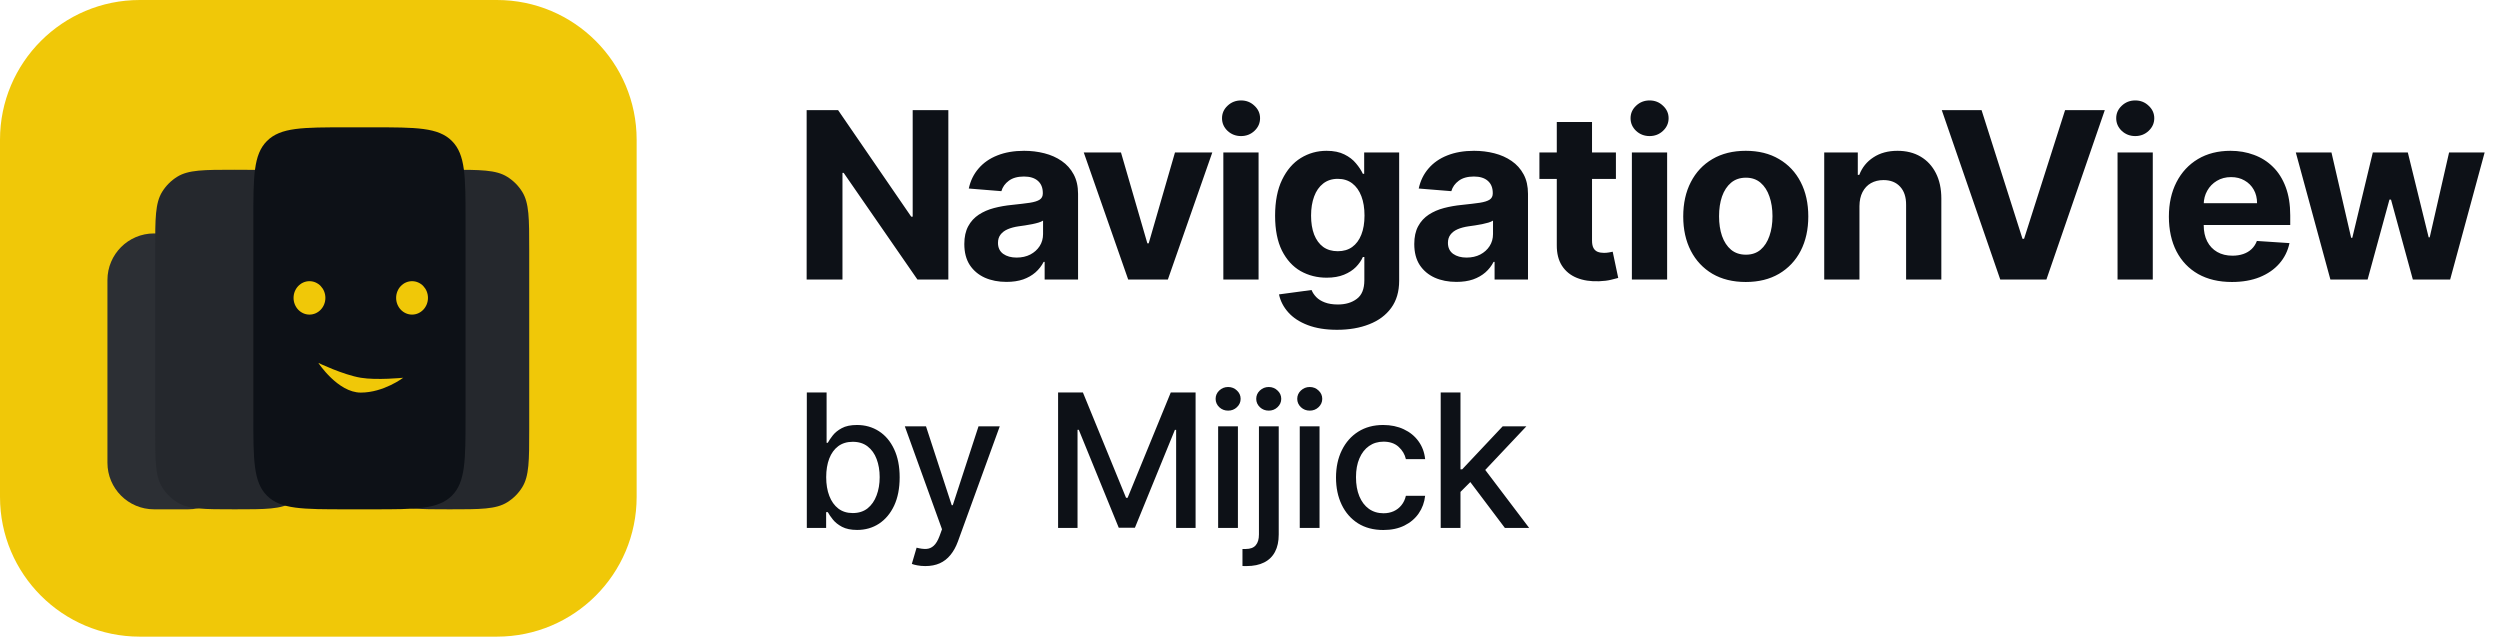
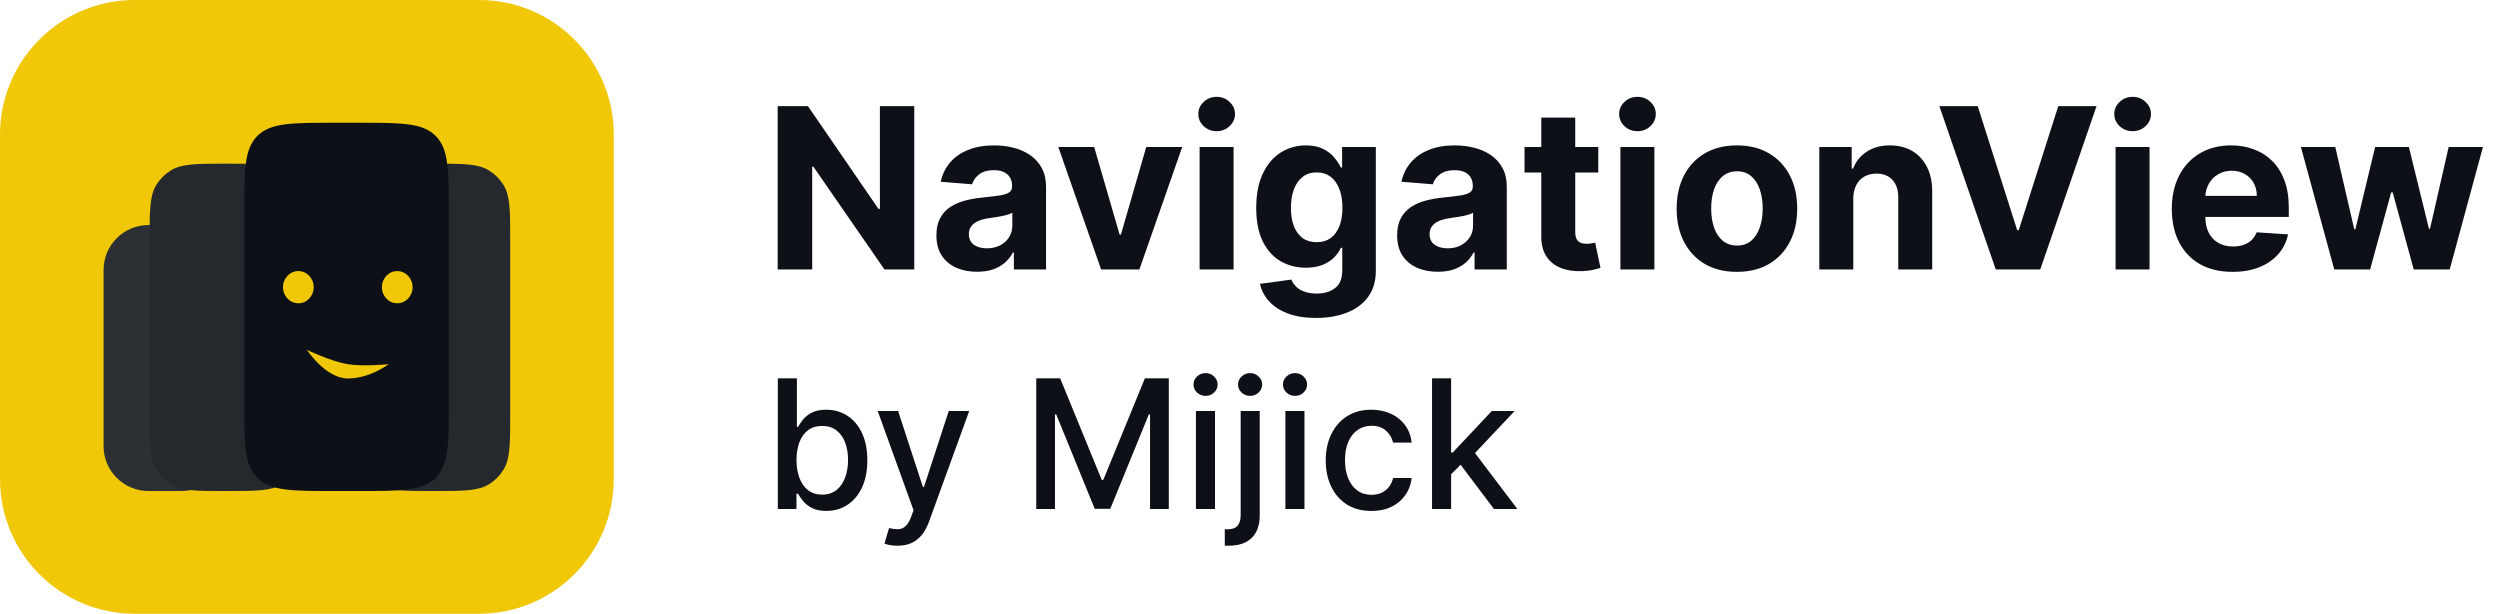
- <svg xmlns="http://www.w3.org/2000/svg" width="161" height="41" viewBox="0 0 161 41" fill="none">
+ <svg xmlns="http://www.w3.org/2000/svg" width="167" height="41" viewBox="0 0 167 41" fill="none">
  <rect width="41" height="41" rx="9" fill="#F0C808" />
  <path d="M23.831 16.058C23.831 14.07 23.831 13.076 24.284 12.349C24.527 11.958 24.856 11.629 25.247 11.386C25.974 10.933 26.968 10.933 28.956 10.933V10.933C30.944 10.933 31.938 10.933 32.665 11.386C33.056 11.629 33.386 11.958 33.629 12.349C34.081 13.076 34.081 14.07 34.081 16.058V27.675C34.081 29.663 34.081 30.657 33.629 31.384C33.386 31.775 33.056 32.105 32.665 32.347C31.938 32.8 30.944 32.8 28.956 32.8V32.8C26.968 32.8 25.974 32.8 25.247 32.347C24.856 32.105 24.527 31.775 24.284 31.384C23.831 30.657 23.831 29.663 23.831 27.675V16.058Z" fill="#25282D" />
  <rect x="6.919" y="15.033" width="8.2" height="17.767" rx="3" fill="#2C2F34" />
  <path d="M9.994 16.058C9.994 14.07 9.994 13.076 10.446 12.349C10.689 11.958 11.019 11.629 11.409 11.386C12.137 10.933 13.131 10.933 15.119 10.933V10.933C17.107 10.933 18.1 10.933 18.828 11.386C19.219 11.629 19.548 11.958 19.791 12.349C20.244 13.076 20.244 14.07 20.244 16.058V27.675C20.244 29.663 20.244 30.657 19.791 31.384C19.548 31.775 19.219 32.105 18.828 32.347C18.1 32.8 17.107 32.8 15.119 32.8V32.8C13.131 32.8 12.137 32.8 11.409 32.347C11.019 32.105 10.689 31.775 10.446 31.384C9.994 30.657 9.994 29.663 9.994 27.675V16.058Z" fill="#25282D" />
  <path d="M16.315 14.2C16.315 11.371 16.315 9.957 17.193 9.079C18.072 8.2 19.486 8.2 22.315 8.2H23.981C26.81 8.2 28.224 8.2 29.103 9.079C29.981 9.957 29.981 11.371 29.981 14.2V26.8C29.981 29.628 29.981 31.043 29.103 31.921C28.224 32.8 26.81 32.8 23.981 32.8H22.315C19.486 32.8 18.072 32.8 17.193 31.921C16.315 31.043 16.315 29.628 16.315 26.8V14.2Z" fill="#0D1117" />
  <path d="M23.233 24.327C22.093 24.136 20.5 23.37 20.5 23.37C20.5 23.37 21.758 25.283 23.233 25.283C24.708 25.283 25.967 24.327 25.967 24.327C25.967 24.327 24.264 24.499 23.233 24.327Z" fill="#F0C808" />
  <ellipse cx="26.536" cy="19.184" rx="1.025" ry="1.076" fill="#F0C808" />
  <ellipse cx="19.93" cy="19.184" rx="1.025" ry="1.076" fill="#F0C808" />
-   <path d="M61.073 7.091V18H59.081L54.334 11.134H54.255V18H51.948V7.091H53.972L58.681 13.952H58.777V7.091H61.073ZM64.819 18.154C64.297 18.154 63.832 18.064 63.423 17.883C63.015 17.698 62.692 17.427 62.454 17.068C62.219 16.706 62.102 16.255 62.102 15.715C62.102 15.26 62.186 14.879 62.353 14.57C62.52 14.261 62.747 14.012 63.035 13.824C63.322 13.636 63.649 13.494 64.015 13.398C64.384 13.302 64.771 13.234 65.176 13.195C65.652 13.146 66.035 13.099 66.326 13.057C66.618 13.011 66.829 12.943 66.96 12.854C67.092 12.766 67.157 12.634 67.157 12.46V12.428C67.157 12.091 67.051 11.83 66.838 11.645C66.628 11.461 66.33 11.368 65.943 11.368C65.534 11.368 65.21 11.459 64.968 11.64C64.727 11.818 64.567 12.041 64.489 12.311L62.39 12.141C62.496 11.643 62.706 11.214 63.019 10.852C63.331 10.486 63.734 10.205 64.228 10.01C64.725 9.811 65.3 9.712 65.954 9.712C66.408 9.712 66.843 9.765 67.258 9.871C67.678 9.978 68.049 10.143 68.372 10.367C68.698 10.591 68.956 10.878 69.144 11.23C69.332 11.578 69.427 11.995 69.427 12.482V18H67.275V16.865H67.211C67.079 17.121 66.903 17.347 66.683 17.542C66.463 17.734 66.198 17.885 65.89 17.995C65.581 18.101 65.224 18.154 64.819 18.154ZM65.469 16.588C65.803 16.588 66.097 16.523 66.353 16.391C66.609 16.256 66.809 16.075 66.955 15.848C67.1 15.621 67.173 15.363 67.173 15.076V14.207C67.102 14.254 67.005 14.296 66.88 14.335C66.76 14.371 66.623 14.405 66.47 14.436C66.317 14.465 66.165 14.492 66.012 14.516C65.859 14.538 65.721 14.557 65.597 14.575C65.33 14.614 65.098 14.676 64.899 14.761C64.7 14.847 64.546 14.962 64.435 15.108C64.325 15.25 64.27 15.427 64.27 15.64C64.27 15.949 64.382 16.185 64.606 16.349C64.833 16.509 65.121 16.588 65.469 16.588ZM78.072 9.818L75.211 18H72.655L69.794 9.818H72.191L73.89 15.672H73.976L75.669 9.818H78.072ZM78.783 18V9.818H81.052V18H78.783ZM79.923 8.763C79.586 8.763 79.296 8.652 79.055 8.428C78.817 8.201 78.698 7.929 78.698 7.613C78.698 7.3 78.817 7.032 79.055 6.809C79.296 6.581 79.586 6.468 79.923 6.468C80.26 6.468 80.548 6.581 80.786 6.809C81.027 7.032 81.148 7.3 81.148 7.613C81.148 7.929 81.027 8.201 80.786 8.428C80.548 8.652 80.26 8.763 79.923 8.763ZM86.106 21.239C85.371 21.239 84.741 21.137 84.215 20.935C83.693 20.736 83.278 20.465 82.969 20.12C82.66 19.776 82.459 19.389 82.367 18.959L84.465 18.677C84.529 18.84 84.631 18.992 84.769 19.135C84.908 19.277 85.09 19.39 85.318 19.476C85.549 19.564 85.829 19.609 86.159 19.609C86.653 19.609 87.06 19.488 87.379 19.246C87.702 19.009 87.864 18.609 87.864 18.048V16.551H87.768C87.669 16.778 87.519 16.993 87.321 17.196C87.122 17.398 86.866 17.563 86.553 17.691C86.241 17.819 85.868 17.883 85.435 17.883C84.821 17.883 84.261 17.741 83.757 17.457C83.256 17.169 82.857 16.73 82.558 16.141C82.264 15.548 82.116 14.799 82.116 13.893C82.116 12.966 82.267 12.192 82.569 11.571C82.871 10.949 83.272 10.484 83.773 10.175C84.277 9.866 84.829 9.712 85.43 9.712C85.888 9.712 86.271 9.79 86.58 9.946C86.889 10.099 87.138 10.29 87.326 10.521C87.518 10.749 87.665 10.972 87.768 11.193H87.853V9.818H90.106V18.08C90.106 18.776 89.936 19.358 89.595 19.827C89.254 20.296 88.782 20.647 88.178 20.882C87.578 21.12 86.887 21.239 86.106 21.239ZM86.154 16.178C86.52 16.178 86.829 16.088 87.081 15.907C87.337 15.722 87.532 15.459 87.667 15.118C87.805 14.774 87.874 14.362 87.874 13.883C87.874 13.403 87.807 12.988 87.672 12.636C87.537 12.281 87.342 12.006 87.086 11.81C86.831 11.615 86.52 11.517 86.154 11.517C85.781 11.517 85.467 11.619 85.211 11.821C84.956 12.02 84.762 12.297 84.631 12.652C84.499 13.007 84.433 13.417 84.433 13.883C84.433 14.355 84.499 14.763 84.631 15.108C84.766 15.448 84.959 15.713 85.211 15.901C85.467 16.086 85.781 16.178 86.154 16.178ZM93.795 18.154C93.273 18.154 92.808 18.064 92.4 17.883C91.991 17.698 91.668 17.427 91.43 17.068C91.196 16.706 91.079 16.255 91.079 15.715C91.079 15.26 91.162 14.879 91.329 14.57C91.496 14.261 91.723 14.012 92.011 13.824C92.299 13.636 92.625 13.494 92.991 13.398C93.36 13.302 93.747 13.234 94.152 13.195C94.628 13.146 95.011 13.099 95.303 13.057C95.594 13.011 95.805 12.943 95.937 12.854C96.068 12.766 96.134 12.634 96.134 12.46V12.428C96.134 12.091 96.027 11.83 95.814 11.645C95.605 11.461 95.306 11.368 94.919 11.368C94.511 11.368 94.186 11.459 93.944 11.64C93.703 11.818 93.543 12.041 93.465 12.311L91.366 12.141C91.473 11.643 91.682 11.214 91.995 10.852C92.307 10.486 92.71 10.205 93.204 10.01C93.701 9.811 94.276 9.712 94.93 9.712C95.384 9.712 95.819 9.765 96.235 9.871C96.654 9.978 97.025 10.143 97.348 10.367C97.675 10.591 97.932 10.878 98.121 11.23C98.309 11.578 98.403 11.995 98.403 12.482V18H96.251V16.865H96.187C96.056 17.121 95.88 17.347 95.66 17.542C95.439 17.734 95.175 17.885 94.866 17.995C94.557 18.101 94.2 18.154 93.795 18.154ZM94.445 16.588C94.779 16.588 95.074 16.523 95.329 16.391C95.585 16.256 95.786 16.075 95.931 15.848C96.077 15.621 96.15 15.363 96.15 15.076V14.207C96.079 14.254 95.981 14.296 95.857 14.335C95.736 14.371 95.599 14.405 95.447 14.436C95.294 14.465 95.141 14.492 94.989 14.516C94.836 14.538 94.697 14.557 94.573 14.575C94.307 14.614 94.074 14.676 93.875 14.761C93.676 14.847 93.522 14.962 93.412 15.108C93.302 15.25 93.247 15.427 93.247 15.64C93.247 15.949 93.359 16.185 93.582 16.349C93.809 16.509 94.097 16.588 94.445 16.588ZM104.065 9.818V11.523H99.138V9.818H104.065ZM100.257 7.858H102.526V15.486C102.526 15.695 102.558 15.859 102.622 15.976C102.686 16.09 102.774 16.169 102.888 16.216C103.005 16.262 103.14 16.285 103.293 16.285C103.399 16.285 103.506 16.276 103.612 16.258C103.719 16.237 103.801 16.221 103.858 16.21L104.214 17.899C104.101 17.934 103.941 17.975 103.735 18.021C103.529 18.071 103.279 18.101 102.984 18.112C102.437 18.133 101.958 18.06 101.546 17.893C101.137 17.727 100.82 17.467 100.592 17.116C100.365 16.764 100.253 16.32 100.257 15.784V7.858ZM105.093 18V9.818H107.363V18H105.093ZM106.233 8.763C105.896 8.763 105.607 8.652 105.365 8.428C105.127 8.201 105.008 7.929 105.008 7.613C105.008 7.3 105.127 7.032 105.365 6.809C105.607 6.581 105.896 6.468 106.233 6.468C106.571 6.468 106.858 6.581 107.096 6.809C107.338 7.032 107.458 7.3 107.458 7.613C107.458 7.929 107.338 8.201 107.096 8.428C106.858 8.652 106.571 8.763 106.233 8.763ZM112.427 18.16C111.6 18.16 110.884 17.984 110.28 17.633C109.68 17.277 109.217 16.784 108.89 16.152C108.563 15.516 108.4 14.779 108.4 13.941C108.4 13.096 108.563 12.357 108.89 11.725C109.217 11.089 109.68 10.596 110.28 10.244C110.884 9.889 111.6 9.712 112.427 9.712C113.254 9.712 113.968 9.889 114.568 10.244C115.172 10.596 115.637 11.089 115.964 11.725C116.291 12.357 116.454 13.096 116.454 13.941C116.454 14.779 116.291 15.516 115.964 16.152C115.637 16.784 115.172 17.277 114.568 17.633C113.968 17.984 113.254 18.16 112.427 18.16ZM112.438 16.402C112.814 16.402 113.128 16.296 113.381 16.082C113.633 15.866 113.823 15.571 113.951 15.198C114.082 14.825 114.148 14.401 114.148 13.925C114.148 13.449 114.082 13.025 113.951 12.652C113.823 12.279 113.633 11.984 113.381 11.768C113.128 11.551 112.814 11.443 112.438 11.443C112.058 11.443 111.738 11.551 111.479 11.768C111.223 11.984 111.03 12.279 110.898 12.652C110.77 13.025 110.707 13.449 110.707 13.925C110.707 14.401 110.77 14.825 110.898 15.198C111.03 15.571 111.223 15.866 111.479 16.082C111.738 16.296 112.058 16.402 112.438 16.402ZM119.749 13.27V18H117.48V9.818H119.642V11.262H119.738C119.919 10.786 120.223 10.409 120.649 10.133C121.075 9.852 121.592 9.712 122.199 9.712C122.767 9.712 123.263 9.836 123.685 10.085C124.108 10.333 124.436 10.688 124.671 11.15C124.905 11.608 125.022 12.155 125.022 12.79V18H122.753V13.195C122.757 12.695 122.629 12.304 122.369 12.023C122.11 11.739 121.753 11.597 121.299 11.597C120.993 11.597 120.724 11.663 120.489 11.794C120.258 11.926 120.077 12.117 119.946 12.37C119.818 12.618 119.752 12.918 119.749 13.27ZM127.612 7.091L130.249 15.379H130.35L132.992 7.091H135.549L131.789 18H128.816L125.05 7.091H127.612ZM136.37 18V9.818H138.639V18H136.37ZM137.51 8.763C137.172 8.763 136.883 8.652 136.641 8.428C136.403 8.201 136.284 7.929 136.284 7.613C136.284 7.3 136.403 7.032 136.641 6.809C136.883 6.581 137.172 6.468 137.51 6.468C137.847 6.468 138.135 6.581 138.372 6.809C138.614 7.032 138.735 7.3 138.735 7.613C138.735 7.929 138.614 8.201 138.372 8.428C138.135 8.652 137.847 8.763 137.51 8.763ZM143.735 18.16C142.894 18.16 142.169 17.989 141.562 17.648C140.958 17.304 140.493 16.817 140.166 16.189C139.84 15.557 139.676 14.809 139.676 13.946C139.676 13.105 139.84 12.366 140.166 11.73C140.493 11.095 140.953 10.599 141.546 10.244C142.143 9.889 142.842 9.712 143.645 9.712C144.184 9.712 144.687 9.799 145.152 9.973C145.621 10.143 146.029 10.401 146.377 10.745C146.729 11.089 147.002 11.523 147.198 12.045C147.393 12.563 147.491 13.171 147.491 13.867V14.49H140.582V13.084H145.355C145.355 12.757 145.284 12.467 145.141 12.215C144.999 11.963 144.802 11.766 144.55 11.624C144.302 11.478 144.012 11.405 143.682 11.405C143.337 11.405 143.032 11.485 142.766 11.645C142.503 11.802 142.297 12.013 142.148 12.279C141.999 12.542 141.922 12.835 141.919 13.158V14.495C141.919 14.9 141.993 15.25 142.143 15.544C142.295 15.839 142.51 16.066 142.787 16.226C143.064 16.386 143.393 16.466 143.772 16.466C144.025 16.466 144.255 16.43 144.465 16.359C144.674 16.288 144.854 16.182 145.003 16.04C145.152 15.898 145.266 15.724 145.344 15.518L147.443 15.656C147.336 16.16 147.118 16.601 146.787 16.977C146.461 17.35 146.038 17.641 145.52 17.851C145.005 18.057 144.41 18.16 143.735 18.16ZM150.077 18L147.85 9.818H150.146L151.414 15.315H151.488L152.809 9.818H155.063L156.405 15.283H156.474L157.721 9.818H160.011L157.79 18H155.387L153.981 12.854H153.88L152.474 18H150.077Z" fill="#0D1117" />
-   <path d="M51.959 34V25.273H53.233V28.516H53.31C53.383 28.379 53.49 28.222 53.629 28.043C53.769 27.864 53.962 27.707 54.209 27.574C54.456 27.438 54.783 27.369 55.189 27.369C55.717 27.369 56.189 27.503 56.604 27.77C57.019 28.037 57.344 28.422 57.58 28.925C57.818 29.428 57.938 30.033 57.938 30.74C57.938 31.447 57.82 32.054 57.584 32.56C57.348 33.062 57.024 33.45 56.612 33.723C56.2 33.993 55.73 34.128 55.202 34.128C54.804 34.128 54.479 34.061 54.226 33.928C53.976 33.794 53.78 33.638 53.638 33.459C53.496 33.28 53.386 33.121 53.31 32.981H53.203V34H51.959ZM53.207 30.727C53.207 31.188 53.274 31.591 53.408 31.938C53.541 32.284 53.734 32.555 53.987 32.751C54.24 32.945 54.55 33.041 54.916 33.041C55.297 33.041 55.615 32.94 55.871 32.739C56.126 32.534 56.32 32.257 56.45 31.908C56.584 31.558 56.651 31.165 56.651 30.727C56.651 30.296 56.585 29.908 56.455 29.564C56.327 29.22 56.133 28.949 55.875 28.75C55.619 28.551 55.3 28.452 54.916 28.452C54.547 28.452 54.234 28.547 53.979 28.737C53.726 28.928 53.534 29.193 53.403 29.534C53.273 29.875 53.207 30.273 53.207 30.727ZM59.591 36.455C59.401 36.455 59.227 36.439 59.071 36.408C58.915 36.379 58.798 36.348 58.722 36.314L59.029 35.27C59.261 35.332 59.469 35.359 59.651 35.351C59.833 35.342 59.993 35.274 60.132 35.146C60.274 35.019 60.399 34.81 60.507 34.52L60.665 34.085L58.27 27.454H59.634L61.291 32.534H61.359L63.017 27.454H64.385L61.688 34.874C61.563 35.215 61.404 35.503 61.21 35.739C61.017 35.977 60.787 36.156 60.52 36.276C60.253 36.395 59.943 36.455 59.591 36.455ZM68.141 25.273H69.739L72.517 32.057H72.619L75.398 25.273H76.996V34H75.743V27.685H75.662L73.088 33.987H72.048L69.474 27.68H69.393V34H68.141V25.273ZM78.448 34V27.454H79.722V34H78.448ZM79.091 26.445C78.87 26.445 78.679 26.371 78.52 26.223C78.364 26.072 78.286 25.893 78.286 25.686C78.286 25.476 78.364 25.297 78.52 25.149C78.679 24.999 78.87 24.923 79.091 24.923C79.313 24.923 79.502 24.999 79.658 25.149C79.817 25.297 79.897 25.476 79.897 25.686C79.897 25.893 79.817 26.072 79.658 26.223C79.502 26.371 79.313 26.445 79.091 26.445ZM81.076 27.454H82.35V34.426C82.35 34.864 82.271 35.233 82.112 35.534C81.955 35.835 81.722 36.064 81.413 36.22C81.106 36.376 80.727 36.455 80.275 36.455C80.23 36.455 80.187 36.455 80.147 36.455C80.105 36.455 80.06 36.453 80.015 36.45V35.355C80.055 35.355 80.09 35.355 80.121 35.355C80.15 35.355 80.183 35.355 80.219 35.355C80.521 35.355 80.738 35.274 80.871 35.112C81.008 34.953 81.076 34.722 81.076 34.418V27.454ZM81.707 26.445C81.485 26.445 81.295 26.371 81.136 26.223C80.98 26.072 80.901 25.893 80.901 25.686C80.901 25.476 80.98 25.297 81.136 25.149C81.295 24.999 81.485 24.923 81.707 24.923C81.928 24.923 82.117 24.999 82.273 25.149C82.433 25.297 82.512 25.476 82.512 25.686C82.512 25.893 82.433 26.072 82.273 26.223C82.117 26.371 81.928 26.445 81.707 26.445ZM83.704 34V27.454H84.978V34H83.704ZM84.348 26.445C84.126 26.445 83.936 26.371 83.777 26.223C83.621 26.072 83.542 25.893 83.542 25.686C83.542 25.476 83.621 25.297 83.777 25.149C83.936 24.999 84.126 24.923 84.348 24.923C84.569 24.923 84.758 24.999 84.915 25.149C85.074 25.297 85.153 25.476 85.153 25.686C85.153 25.893 85.074 26.072 84.915 26.223C84.758 26.371 84.569 26.445 84.348 26.445ZM89.09 34.132C88.456 34.132 87.911 33.989 87.453 33.702C86.999 33.412 86.649 33.013 86.405 32.504C86.161 31.996 86.039 31.413 86.039 30.757C86.039 30.092 86.164 29.506 86.414 28.997C86.664 28.486 87.016 28.087 87.47 27.8C87.925 27.513 88.46 27.369 89.077 27.369C89.574 27.369 90.017 27.462 90.406 27.646C90.796 27.828 91.11 28.084 91.348 28.413C91.59 28.743 91.733 29.128 91.779 29.568H90.539C90.47 29.261 90.314 28.997 90.07 28.776C89.828 28.554 89.504 28.443 89.098 28.443C88.743 28.443 88.432 28.537 88.165 28.724C87.901 28.909 87.695 29.173 87.547 29.517C87.399 29.858 87.326 30.261 87.326 30.727C87.326 31.204 87.398 31.616 87.543 31.963C87.688 32.31 87.892 32.578 88.156 32.769C88.424 32.959 88.737 33.054 89.098 33.054C89.34 33.054 89.558 33.01 89.754 32.922C89.953 32.831 90.12 32.702 90.253 32.534C90.389 32.367 90.485 32.165 90.539 31.929H91.779C91.733 32.352 91.595 32.73 91.365 33.062C91.135 33.395 90.827 33.656 90.441 33.847C90.057 34.037 89.607 34.132 89.09 34.132ZM93.953 31.78L93.945 30.224H94.166L96.774 27.454H98.3L95.325 30.608H95.125L93.953 31.78ZM92.781 34V25.273H94.055V34H92.781ZM96.915 34L94.571 30.889L95.449 29.999L98.479 34H96.915Z" fill="#0D1117" />
+   <path d="M61.073 7.091V18H59.081L54.334 11.134H54.255V18H51.948V7.091H53.972L58.681 13.952H58.777V7.091H61.073ZM65.269 18.154C64.747 18.154 64.282 18.064 63.873 17.883C63.465 17.698 63.142 17.427 62.904 17.068C62.669 16.706 62.552 16.255 62.552 15.715C62.552 15.26 62.636 14.879 62.803 14.57C62.969 14.261 63.197 14.012 63.484 13.824C63.772 13.636 64.099 13.494 64.465 13.398C64.834 13.302 65.221 13.234 65.626 13.195C66.102 13.146 66.485 13.099 66.776 13.057C67.068 13.011 67.279 12.943 67.41 12.854C67.542 12.766 67.607 12.634 67.607 12.46V12.428C67.607 12.091 67.501 11.83 67.288 11.645C67.078 11.461 66.78 11.368 66.393 11.368C65.984 11.368 65.659 11.459 65.418 11.64C65.177 11.818 65.017 12.041 64.939 12.311L62.84 12.141C62.947 11.643 63.156 11.214 63.468 10.852C63.781 10.486 64.184 10.205 64.678 10.01C65.175 9.811 65.75 9.712 66.403 9.712C66.858 9.712 67.293 9.765 67.709 9.871C68.128 9.978 68.499 10.143 68.822 10.367C69.148 10.591 69.406 10.878 69.594 11.23C69.782 11.578 69.876 11.995 69.876 12.482V18H67.725V16.865H67.661C67.529 17.121 67.353 17.347 67.133 17.542C66.913 17.734 66.648 17.885 66.34 17.995C66.031 18.101 65.674 18.154 65.269 18.154ZM65.919 16.588C66.253 16.588 66.547 16.523 66.803 16.391C67.059 16.256 67.259 16.075 67.405 15.848C67.55 15.621 67.623 15.363 67.623 15.076V14.207C67.552 14.254 67.455 14.296 67.33 14.335C67.21 14.371 67.073 14.405 66.92 14.436C66.767 14.465 66.615 14.492 66.462 14.516C66.309 14.538 66.171 14.557 66.047 14.575C65.78 14.614 65.548 14.676 65.349 14.761C65.15 14.847 64.996 14.962 64.885 15.108C64.775 15.25 64.72 15.427 64.72 15.64C64.72 15.949 64.832 16.185 65.056 16.349C65.283 16.509 65.571 16.588 65.919 16.588ZM78.972 9.818L76.111 18H73.555L70.694 9.818H73.091L74.79 15.672H74.876L76.57 9.818H78.972ZM80.133 18V9.818H82.402V18H80.133ZM81.273 8.763C80.936 8.763 80.646 8.652 80.405 8.428C80.167 8.201 80.048 7.929 80.048 7.613C80.048 7.3 80.167 7.032 80.405 6.809C80.646 6.581 80.936 6.468 81.273 6.468C81.61 6.468 81.898 6.581 82.136 6.809C82.377 7.032 82.498 7.3 82.498 7.613C82.498 7.929 82.377 8.201 82.136 8.428C81.898 8.652 81.61 8.763 81.273 8.763ZM87.906 21.239C87.171 21.239 86.541 21.137 86.015 20.935C85.493 20.736 85.078 20.465 84.769 20.12C84.46 19.776 84.259 19.389 84.167 18.959L86.265 18.677C86.329 18.84 86.431 18.992 86.569 19.135C86.708 19.277 86.89 19.39 87.118 19.476C87.349 19.564 87.629 19.609 87.959 19.609C88.453 19.609 88.86 19.488 89.179 19.246C89.502 19.009 89.664 18.609 89.664 18.048V16.551H89.568C89.469 16.778 89.319 16.993 89.121 17.196C88.922 17.398 88.666 17.563 88.353 17.691C88.041 17.819 87.668 17.883 87.235 17.883C86.621 17.883 86.061 17.741 85.557 17.457C85.056 17.169 84.657 16.73 84.359 16.141C84.064 15.548 83.916 14.799 83.916 13.893C83.916 12.966 84.067 12.192 84.369 11.571C84.671 10.949 85.072 10.484 85.573 10.175C86.077 9.866 86.629 9.712 87.23 9.712C87.688 9.712 88.071 9.79 88.38 9.946C88.689 10.099 88.938 10.29 89.126 10.521C89.318 10.749 89.465 10.972 89.568 11.193H89.653V9.818H91.906V18.08C91.906 18.776 91.736 19.358 91.395 19.827C91.054 20.296 90.582 20.647 89.978 20.882C89.378 21.12 88.687 21.239 87.906 21.239ZM87.954 16.178C88.32 16.178 88.629 16.088 88.881 15.907C89.136 15.722 89.332 15.459 89.467 15.118C89.605 14.774 89.674 14.362 89.674 13.883C89.674 13.403 89.607 12.988 89.472 12.636C89.337 12.281 89.142 12.006 88.886 11.81C88.63 11.615 88.32 11.517 87.954 11.517C87.581 11.517 87.267 11.619 87.011 11.821C86.755 12.02 86.562 12.297 86.431 12.652C86.299 13.007 86.234 13.417 86.234 13.883C86.234 14.355 86.299 14.763 86.431 15.108C86.566 15.448 86.759 15.713 87.011 15.901C87.267 16.086 87.581 16.178 87.954 16.178ZM96.045 18.154C95.523 18.154 95.058 18.064 94.65 17.883C94.241 17.698 93.918 17.427 93.68 17.068C93.446 16.706 93.329 16.255 93.329 15.715C93.329 15.26 93.412 14.879 93.579 14.57C93.746 14.261 93.973 14.012 94.261 13.824C94.549 13.636 94.875 13.494 95.241 13.398C95.61 13.302 95.997 13.234 96.402 13.195C96.878 13.146 97.261 13.099 97.553 13.057C97.844 13.011 98.055 12.943 98.187 12.854C98.318 12.766 98.384 12.634 98.384 12.46V12.428C98.384 12.091 98.277 11.83 98.064 11.645C97.855 11.461 97.556 11.368 97.169 11.368C96.761 11.368 96.436 11.459 96.194 11.64C95.953 11.818 95.793 12.041 95.715 12.311L93.616 12.141C93.723 11.643 93.932 11.214 94.245 10.852C94.557 10.486 94.96 10.205 95.454 10.01C95.951 9.811 96.526 9.712 97.18 9.712C97.634 9.712 98.069 9.765 98.485 9.871C98.904 9.978 99.275 10.143 99.598 10.367C99.925 10.591 100.182 10.878 100.371 11.23C100.559 11.578 100.653 11.995 100.653 12.482V18H98.501V16.865H98.437C98.306 17.121 98.13 17.347 97.91 17.542C97.689 17.734 97.425 17.885 97.116 17.995C96.807 18.101 96.45 18.154 96.045 18.154ZM96.695 16.588C97.029 16.588 97.324 16.523 97.579 16.391C97.835 16.256 98.036 16.075 98.181 15.848C98.327 15.621 98.4 15.363 98.4 15.076V14.207C98.329 14.254 98.231 14.296 98.107 14.335C97.986 14.371 97.849 14.405 97.697 14.436C97.544 14.465 97.391 14.492 97.239 14.516C97.086 14.538 96.947 14.557 96.823 14.575C96.557 14.614 96.324 14.676 96.125 14.761C95.926 14.847 95.772 14.962 95.662 15.108C95.552 15.25 95.497 15.427 95.497 15.64C95.497 15.949 95.609 16.185 95.832 16.349C96.059 16.509 96.347 16.588 96.695 16.588ZM106.765 9.818V11.523H101.838V9.818H106.765ZM102.957 7.858H105.226V15.486C105.226 15.695 105.258 15.859 105.322 15.976C105.386 16.09 105.474 16.169 105.588 16.216C105.705 16.262 105.84 16.285 105.993 16.285C106.099 16.285 106.206 16.276 106.312 16.258C106.419 16.237 106.501 16.221 106.558 16.21L106.914 17.899C106.801 17.934 106.641 17.975 106.435 18.021C106.229 18.071 105.979 18.101 105.684 18.112C105.137 18.133 104.658 18.06 104.246 17.893C103.837 17.727 103.52 17.467 103.292 17.116C103.065 16.764 102.953 16.32 102.957 15.784V7.858ZM108.243 18V9.818H110.513V18H108.243ZM109.383 8.763C109.046 8.763 108.757 8.652 108.515 8.428C108.277 8.201 108.158 7.929 108.158 7.613C108.158 7.3 108.277 7.032 108.515 6.809C108.757 6.581 109.046 6.468 109.383 6.468C109.721 6.468 110.008 6.581 110.246 6.809C110.488 7.032 110.608 7.3 110.608 7.613C110.608 7.929 110.488 8.201 110.246 8.428C110.008 8.652 109.721 8.763 109.383 8.763ZM116.027 18.16C115.2 18.16 114.484 17.984 113.88 17.633C113.28 17.277 112.817 16.784 112.49 16.152C112.163 15.516 112 14.779 112 13.941C112 13.096 112.163 12.357 112.49 11.725C112.817 11.089 113.28 10.596 113.88 10.244C114.484 9.889 115.2 9.712 116.027 9.712C116.854 9.712 117.568 9.889 118.168 10.244C118.772 10.596 119.237 11.089 119.564 11.725C119.891 12.357 120.054 13.096 120.054 13.941C120.054 14.779 119.891 15.516 119.564 16.152C119.237 16.784 118.772 17.277 118.168 17.633C117.568 17.984 116.854 18.16 116.027 18.16ZM116.038 16.402C116.414 16.402 116.728 16.296 116.981 16.082C117.233 15.866 117.423 15.571 117.551 15.198C117.682 14.825 117.748 14.401 117.748 13.925C117.748 13.449 117.682 13.025 117.551 12.652C117.423 12.279 117.233 11.984 116.981 11.768C116.728 11.551 116.414 11.443 116.038 11.443C115.658 11.443 115.338 11.551 115.079 11.768C114.823 11.984 114.63 12.279 114.498 12.652C114.37 13.025 114.307 13.449 114.307 13.925C114.307 14.401 114.37 14.825 114.498 15.198C114.63 15.571 114.823 15.866 115.079 16.082C115.338 16.296 115.658 16.402 116.038 16.402ZM123.799 13.27V18H121.53V9.818H123.692V11.262H123.788C123.969 10.786 124.273 10.409 124.699 10.133C125.125 9.852 125.642 9.712 126.249 9.712C126.817 9.712 127.313 9.836 127.735 10.085C128.158 10.333 128.486 10.688 128.721 11.15C128.955 11.608 129.072 12.155 129.072 12.79V18H126.803V13.195C126.807 12.695 126.679 12.304 126.419 12.023C126.16 11.739 125.803 11.597 125.349 11.597C125.043 11.597 124.774 11.663 124.539 11.794C124.308 11.926 124.127 12.117 123.996 12.37C123.868 12.618 123.802 12.918 123.799 13.27ZM132.112 7.091L134.749 15.379H134.85L137.492 7.091H140.049L136.289 18H133.316L129.55 7.091H132.112ZM141.32 18V9.818H143.589V18H141.32ZM142.46 8.763C142.122 8.763 141.833 8.652 141.591 8.428C141.353 8.201 141.234 7.929 141.234 7.613C141.234 7.3 141.353 7.032 141.591 6.809C141.833 6.581 142.122 6.468 142.46 6.468C142.797 6.468 143.085 6.581 143.322 6.809C143.564 7.032 143.685 7.3 143.685 7.613C143.685 7.929 143.564 8.201 143.322 8.428C143.085 8.652 142.797 8.763 142.46 8.763ZM149.135 18.16C148.294 18.16 147.569 17.989 146.962 17.648C146.358 17.304 145.893 16.817 145.566 16.189C145.24 15.557 145.076 14.809 145.076 13.946C145.076 13.105 145.24 12.366 145.566 11.73C145.893 11.095 146.353 10.599 146.946 10.244C147.543 9.889 148.242 9.712 149.045 9.712C149.584 9.712 150.087 9.799 150.552 9.973C151.021 10.143 151.429 10.401 151.777 10.745C152.129 11.089 152.402 11.523 152.598 12.045C152.793 12.563 152.891 13.171 152.891 13.867V14.49H145.982V13.084H150.755C150.755 12.757 150.684 12.467 150.541 12.215C150.399 11.963 150.202 11.766 149.95 11.624C149.702 11.478 149.412 11.405 149.082 11.405C148.737 11.405 148.432 11.485 148.166 11.645C147.903 11.802 147.697 12.013 147.548 12.279C147.399 12.542 147.322 12.835 147.319 13.158V14.495C147.319 14.9 147.393 15.25 147.543 15.544C147.695 15.839 147.91 16.066 148.187 16.226C148.464 16.386 148.793 16.466 149.172 16.466C149.425 16.466 149.655 16.43 149.865 16.359C150.074 16.288 150.254 16.182 150.403 16.04C150.552 15.898 150.666 15.724 150.744 15.518L152.843 15.656C152.736 16.16 152.518 16.601 152.187 16.977C151.861 17.35 151.438 17.641 150.92 17.851C150.405 18.057 149.81 18.16 149.135 18.16ZM155.927 18L153.7 9.818H155.996L157.264 15.315H157.338L158.659 9.818H160.913L162.255 15.283H162.324L163.571 9.818H165.861L163.64 18H161.237L159.831 12.854H159.73L158.324 18H155.927Z" fill="#0D1117" />
+   <path d="M51.959 34V25.273H53.233V28.516H53.31C53.383 28.379 53.49 28.222 53.629 28.043C53.769 27.864 53.962 27.707 54.209 27.574C54.456 27.438 54.783 27.369 55.189 27.369C55.717 27.369 56.189 27.503 56.604 27.77C57.019 28.037 57.344 28.422 57.58 28.925C57.818 29.428 57.938 30.033 57.938 30.74C57.938 31.447 57.82 32.054 57.584 32.56C57.348 33.062 57.024 33.45 56.612 33.723C56.2 33.993 55.73 34.128 55.202 34.128C54.804 34.128 54.479 34.061 54.226 33.928C53.976 33.794 53.78 33.638 53.638 33.459C53.496 33.28 53.386 33.121 53.31 32.981H53.203V34H51.959ZM53.207 30.727C53.207 31.188 53.274 31.591 53.408 31.938C53.541 32.284 53.734 32.555 53.987 32.751C54.24 32.945 54.55 33.041 54.916 33.041C55.297 33.041 55.615 32.94 55.871 32.739C56.126 32.534 56.32 32.257 56.45 31.908C56.584 31.558 56.651 31.165 56.651 30.727C56.651 30.296 56.585 29.908 56.455 29.564C56.327 29.22 56.133 28.949 55.875 28.75C55.619 28.551 55.3 28.452 54.916 28.452C54.547 28.452 54.234 28.547 53.979 28.737C53.726 28.928 53.534 29.193 53.403 29.534C53.273 29.875 53.207 30.273 53.207 30.727ZM59.951 36.455C59.761 36.455 59.587 36.439 59.431 36.408C59.275 36.379 59.158 36.348 59.082 36.314L59.389 35.27C59.621 35.332 59.829 35.359 60.011 35.351C60.193 35.342 60.353 35.274 60.492 35.146C60.634 35.019 60.759 34.81 60.867 34.52L61.025 34.085L58.63 27.454H59.994L61.651 32.534H61.719L63.377 27.454H64.745L62.048 34.874C61.923 35.215 61.764 35.503 61.57 35.739C61.377 35.977 61.147 36.156 60.88 36.276C60.613 36.395 60.303 36.455 59.951 36.455ZM69.221 25.273H70.819L73.597 32.057H73.699L76.478 25.273H78.076V34H76.823V27.685H76.742L74.168 33.987H73.128L70.554 27.68H70.473V34H69.221V25.273ZM79.888 34V27.454H81.162V34H79.888ZM80.531 26.445C80.31 26.445 80.119 26.371 79.96 26.223C79.804 26.072 79.726 25.893 79.726 25.686C79.726 25.476 79.804 25.297 79.96 25.149C80.119 24.999 80.31 24.923 80.531 24.923C80.753 24.923 80.942 24.999 81.098 25.149C81.257 25.297 81.337 25.476 81.337 25.686C81.337 25.893 81.257 26.072 81.098 26.223C80.942 26.371 80.753 26.445 80.531 26.445ZM82.876 27.454H84.15V34.426C84.15 34.864 84.071 35.233 83.912 35.534C83.755 35.835 83.522 36.064 83.213 36.22C82.906 36.376 82.527 36.455 82.075 36.455C82.029 36.455 81.987 36.455 81.947 36.455C81.904 36.455 81.86 36.453 81.815 36.45V35.355C81.855 35.355 81.89 35.355 81.921 35.355C81.95 35.355 81.983 35.355 82.019 35.355C82.321 35.355 82.538 35.274 82.671 35.112C82.808 34.953 82.876 34.722 82.876 34.418V27.454ZM83.507 26.445C83.285 26.445 83.095 26.371 82.936 26.223C82.779 26.072 82.701 25.893 82.701 25.686C82.701 25.476 82.779 25.297 82.936 25.149C83.095 24.999 83.285 24.923 83.507 24.923C83.728 24.923 83.917 24.999 84.073 25.149C84.233 25.297 84.312 25.476 84.312 25.686C84.312 25.893 84.233 26.072 84.073 26.223C83.917 26.371 83.728 26.445 83.507 26.445ZM85.864 34V27.454H87.138V34H85.864ZM86.508 26.445C86.286 26.445 86.096 26.371 85.937 26.223C85.781 26.072 85.702 25.893 85.702 25.686C85.702 25.476 85.781 25.297 85.937 25.149C86.096 24.999 86.286 24.923 86.508 24.923C86.729 24.923 86.918 24.999 87.075 25.149C87.234 25.297 87.313 25.476 87.313 25.686C87.313 25.893 87.234 26.072 87.075 26.223C86.918 26.371 86.729 26.445 86.508 26.445ZM91.61 34.132C90.976 34.132 90.431 33.989 89.973 33.702C89.519 33.412 89.169 33.013 88.925 32.504C88.681 31.996 88.559 31.413 88.559 30.757C88.559 30.092 88.684 29.506 88.934 28.997C89.184 28.486 89.536 28.087 89.99 27.8C90.445 27.513 90.981 27.369 91.597 27.369C92.094 27.369 92.537 27.462 92.927 27.646C93.316 27.828 93.63 28.084 93.868 28.413C94.11 28.743 94.253 29.128 94.299 29.568H93.059C92.99 29.261 92.834 28.997 92.59 28.776C92.348 28.554 92.025 28.443 91.618 28.443C91.263 28.443 90.952 28.537 90.685 28.724C90.421 28.909 90.215 29.173 90.067 29.517C89.919 29.858 89.846 30.261 89.846 30.727C89.846 31.204 89.918 31.616 90.063 31.963C90.208 32.31 90.412 32.578 90.677 32.769C90.944 32.959 91.257 33.054 91.618 33.054C91.86 33.054 92.079 33.01 92.275 32.922C92.473 32.831 92.64 32.702 92.773 32.534C92.909 32.367 93.005 32.165 93.059 31.929H94.299C94.253 32.352 94.115 32.73 93.885 33.062C93.655 33.395 93.347 33.656 92.961 33.847C92.577 34.037 92.127 34.132 91.61 34.132ZM96.833 31.78L96.825 30.224H97.046L99.654 27.454H101.18L98.205 30.608H98.005L96.833 31.78ZM95.661 34V25.273H96.935V34H95.661ZM99.795 34L97.451 30.889L98.329 29.999L101.359 34H99.795Z" fill="#0D1117" />
</svg>
